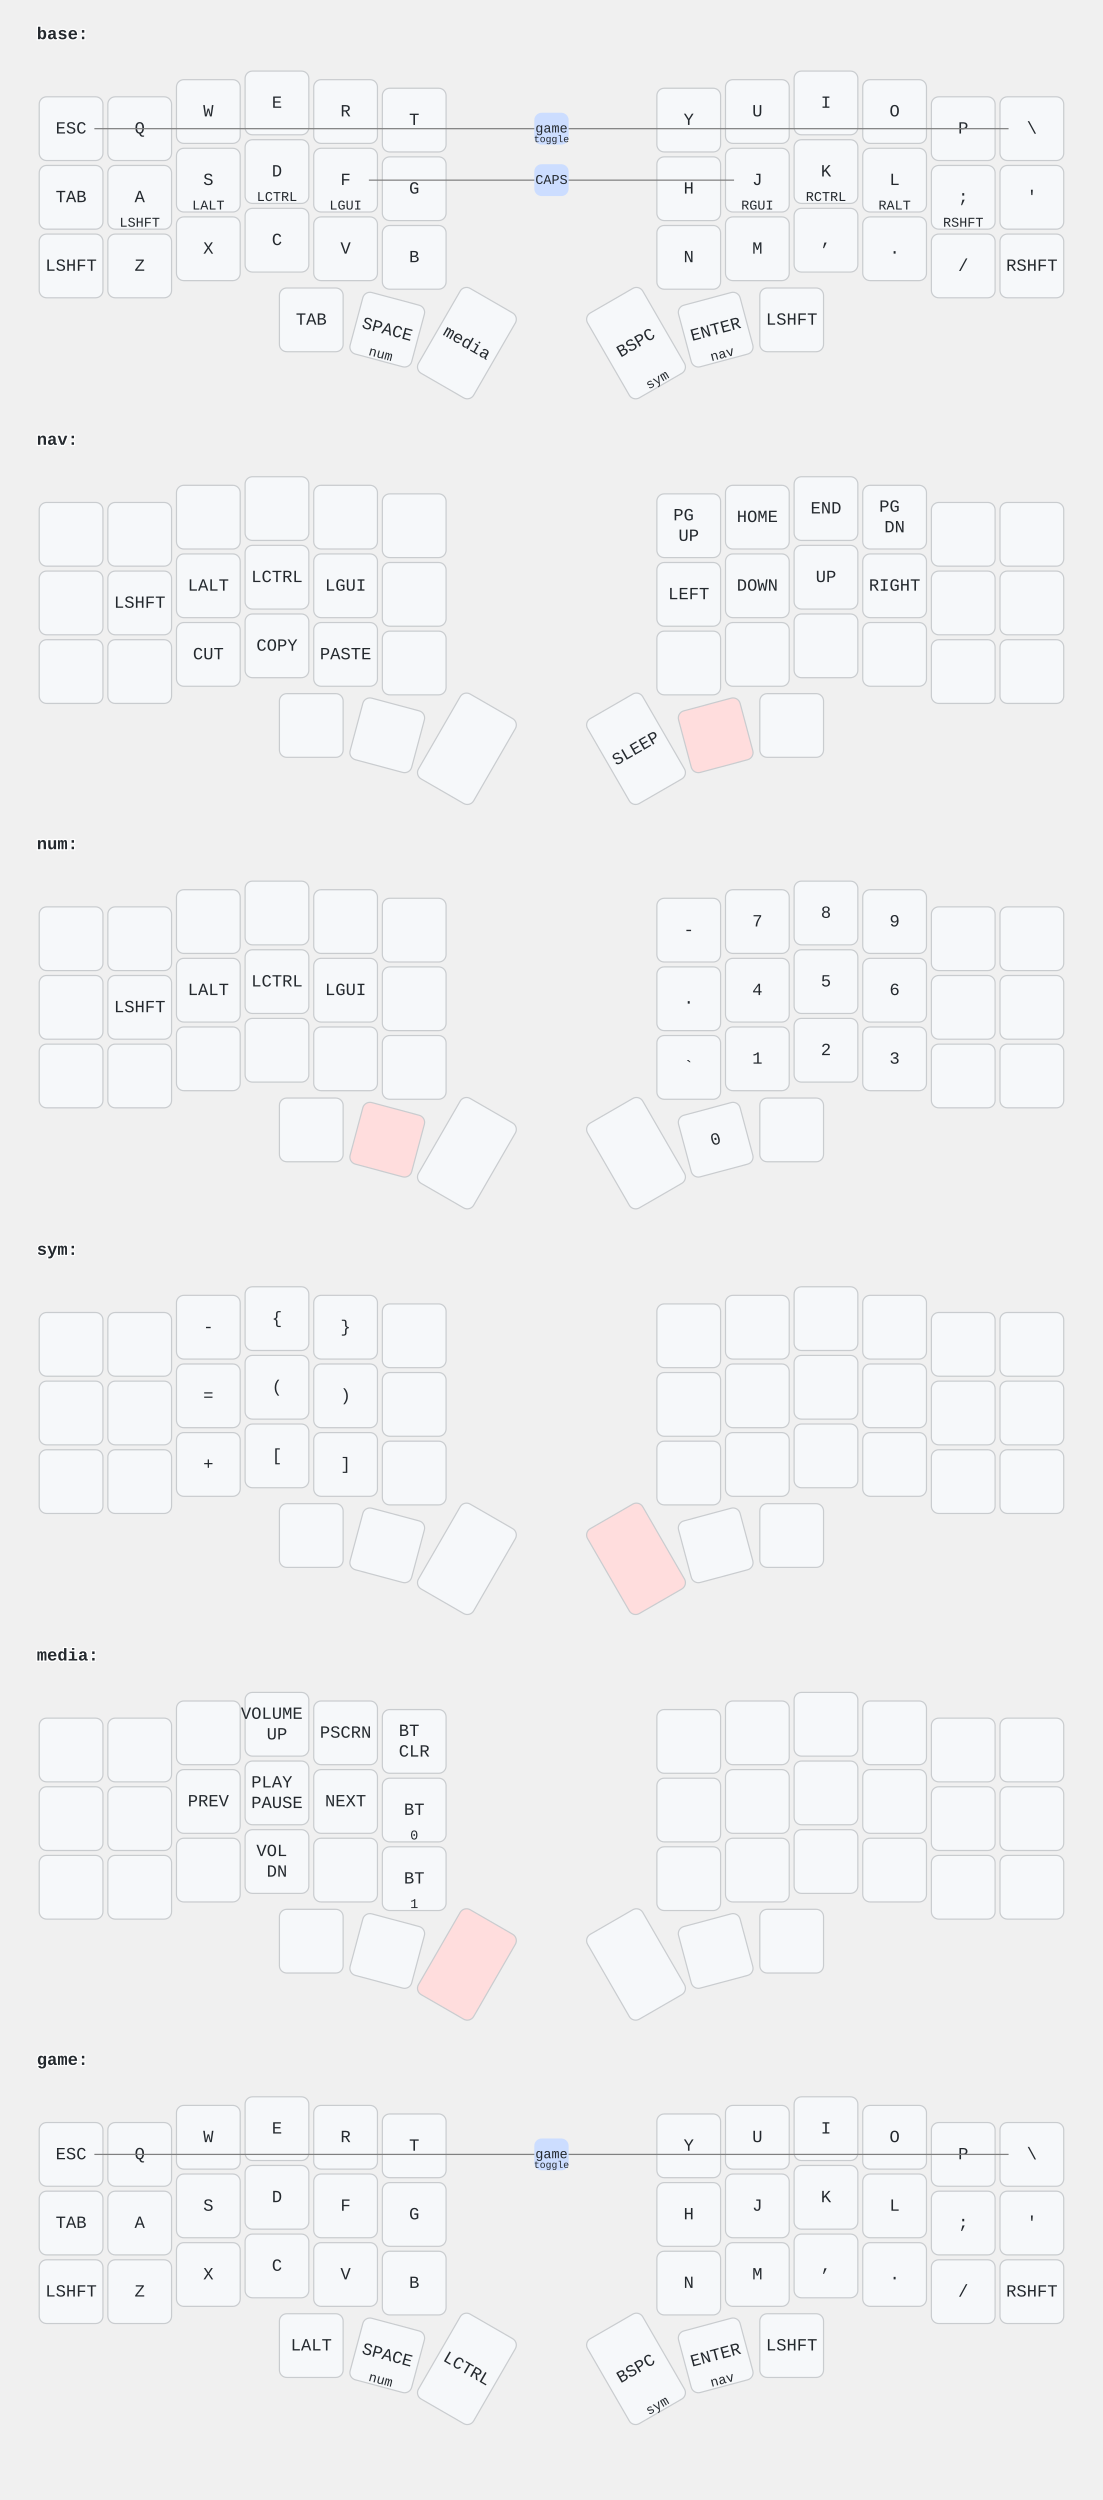
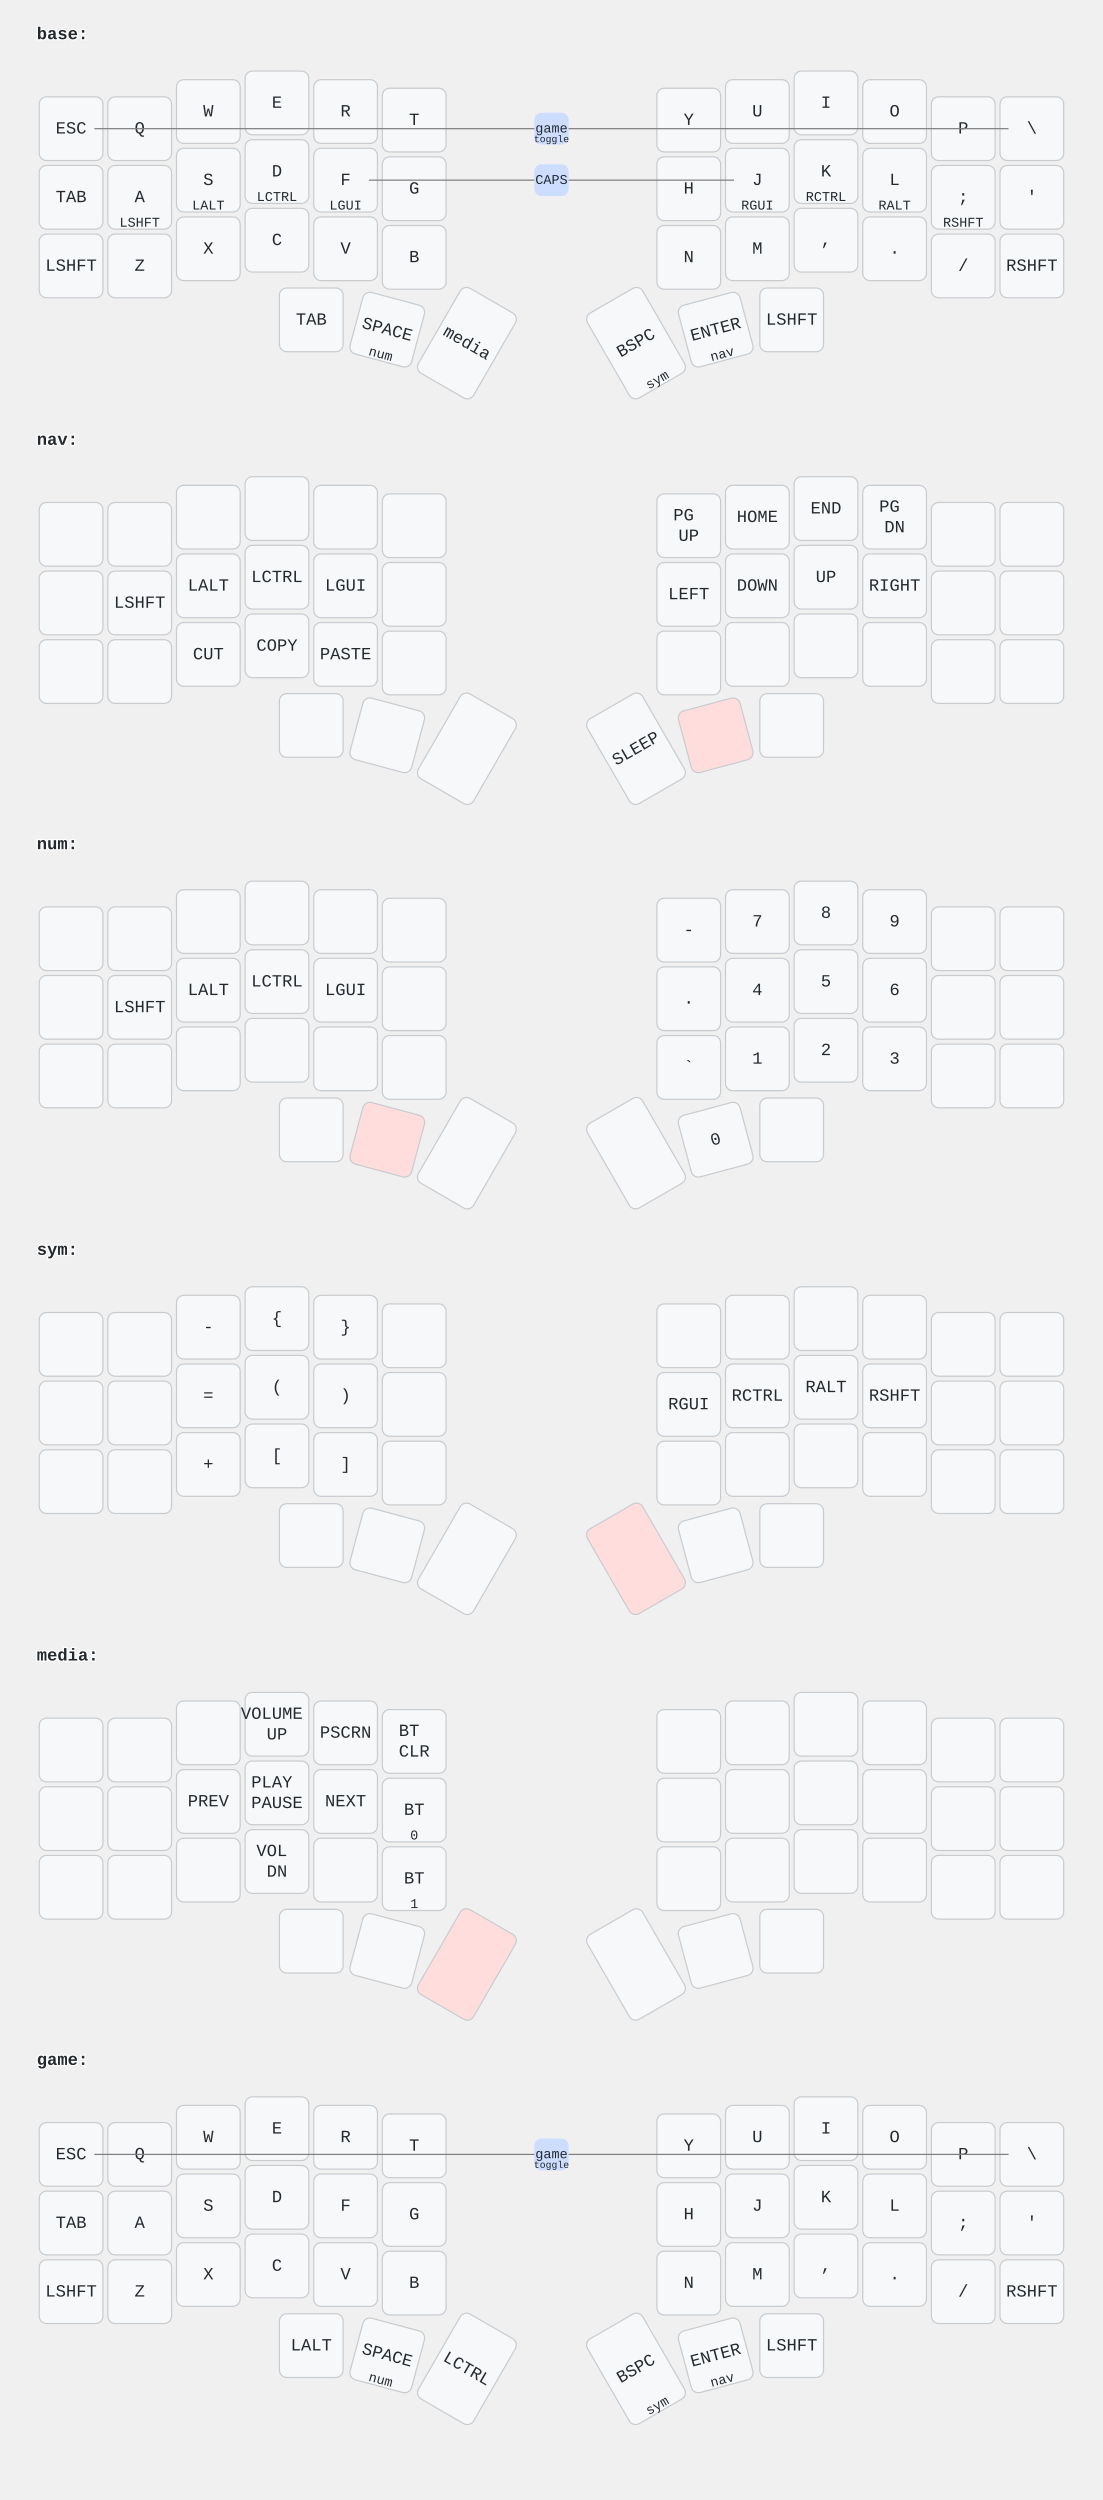
<svg xmlns="http://www.w3.org/2000/svg" width="900" height="2040" viewBox="0 0 900 2040" class="keymap">
  <style>/* inherit to force styles through use tags */
svg path {
    fill: inherit;
}

/* font and background color specifications */
svg.keymap {
    font-family: SFMono-Regular,Consolas,Liberation Mono,Menlo,monospace;
    font-size: 14px;
    font-kerning: normal;
    text-rendering: optimizeLegibility;
    fill: #24292e;
}

/* default key styling */
rect.key {
    fill: #f6f8fa;
    stroke: #c9cccf;
    stroke-width: 1;
}

/* default key side styling, only used is draw_key_sides is set */
rect.side {
    filter: brightness(90%);
}

/* color accent for combo boxes */
rect.combo, rect.combo-separate {
    fill: #cdf;
}

/* color accent for held keys */
rect.held, rect.combo.held {
    fill: #fdd;
}

/* color accent for ghost (optional) keys */
rect.ghost, rect.combo.ghost {
    stroke-dasharray: 4, 4;
    stroke-width: 2;
}

text {
    text-anchor: middle;
    dominant-baseline: middle;
}

/* styling for layer labels */
text.label {
    font-weight: bold;
    text-anchor: start;
    stroke: white;
    stroke-width: 2;
    paint-order: stroke;
}

/* styling for combo tap, and key hold/shifted label text */
text.combo, text.hold, text.shifted {
    font-size: 11px;
}

text.hold {
    text-anchor: middle;
    dominant-baseline: auto;
}

text.shifted {
    text-anchor: middle;
    dominant-baseline: hanging;
}

/* styling for hold/shifted label text in combo box */
text.combo.hold, text.combo.shifted {
    font-size: 8px;
}

/* lighter symbol for transparent keys */
text.trans {
    fill: #7b7e81;
}

/* styling for combo dendrons */
path.combo {
    stroke-width: 1;
    stroke: gray;
    fill: none;
}

/* Start Tabler Icons Cleanup */
/* cannot use height/width with glyphs */
.icon-tabler &gt; path {
    fill: inherit;
    stroke: inherit;
    stroke-width: 2;
}
/* hide tabler's default box */
.icon-tabler &gt; path[stroke="none"][fill="none"] {
    visibility: hidden;
}
/* End Tabler Icons Cleanup */
</style>
  <g transform="translate(30, 0)" class="layer-base">
    <text x="0" y="28" class="label">base:</text>
    <g transform="translate(0, 56)">
      <g transform="translate(28, 49)" class="key keypos-0">
        <rect rx="6" ry="6" x="-26" y="-26" width="52" height="52" class="key" />
        <text x="0" y="0" class="key tap">ESC</text>
      </g>
      <g transform="translate(84, 49)" class="key keypos-1">
        <rect rx="6" ry="6" x="-26" y="-26" width="52" height="52" class="key" />
        <text x="0" y="0" class="key tap">Q</text>
      </g>
      <g transform="translate(140, 35)" class="key keypos-2">
        <rect rx="6" ry="6" x="-26" y="-26" width="52" height="52" class="key" />
        <text x="0" y="0" class="key tap">W</text>
      </g>
      <g transform="translate(196, 28)" class="key keypos-3">
        <rect rx="6" ry="6" x="-26" y="-26" width="52" height="52" class="key" />
        <text x="0" y="0" class="key tap">E</text>
      </g>
      <g transform="translate(252, 35)" class="key keypos-4">
        <rect rx="6" ry="6" x="-26" y="-26" width="52" height="52" class="key" />
        <text x="0" y="0" class="key tap">R</text>
      </g>
      <g transform="translate(308, 42)" class="key keypos-5">
        <rect rx="6" ry="6" x="-26" y="-26" width="52" height="52" class="key" />
        <text x="0" y="0" class="key tap">T</text>
      </g>
      <g transform="translate(532, 42)" class="key keypos-6">
        <rect rx="6" ry="6" x="-26" y="-26" width="52" height="52" class="key" />
        <text x="0" y="0" class="key tap">Y</text>
      </g>
      <g transform="translate(588, 35)" class="key keypos-7">
        <rect rx="6" ry="6" x="-26" y="-26" width="52" height="52" class="key" />
        <text x="0" y="0" class="key tap">U</text>
      </g>
      <g transform="translate(644, 28)" class="key keypos-8">
        <rect rx="6" ry="6" x="-26" y="-26" width="52" height="52" class="key" />
        <text x="0" y="0" class="key tap">I</text>
      </g>
      <g transform="translate(700, 35)" class="key keypos-9">
        <rect rx="6" ry="6" x="-26" y="-26" width="52" height="52" class="key" />
        <text x="0" y="0" class="key tap">O</text>
      </g>
      <g transform="translate(756, 49)" class="key keypos-10">
        <rect rx="6" ry="6" x="-26" y="-26" width="52" height="52" class="key" />
        <text x="0" y="0" class="key tap">P</text>
      </g>
      <g transform="translate(812, 49)" class="key keypos-11">
        <rect rx="6" ry="6" x="-26" y="-26" width="52" height="52" class="key" />
        <text x="0" y="0" class="key tap">\</text>
      </g>
      <g transform="translate(28, 105)" class="key keypos-12">
        <rect rx="6" ry="6" x="-26" y="-26" width="52" height="52" class="key" />
        <text x="0" y="0" class="key tap">TAB</text>
      </g>
      <g transform="translate(84, 105)" class="key keypos-13">
        <rect rx="6" ry="6" x="-26" y="-26" width="52" height="52" class="key" />
        <text x="0" y="0" class="key tap">A</text>
        <text x="0" y="24" class="key hold">LSHFT</text>
      </g>
      <g transform="translate(140, 91)" class="key keypos-14">
        <rect rx="6" ry="6" x="-26" y="-26" width="52" height="52" class="key" />
        <text x="0" y="0" class="key tap">S</text>
        <text x="0" y="24" class="key hold">LALT</text>
      </g>
      <g transform="translate(196, 84)" class="key keypos-15">
        <rect rx="6" ry="6" x="-26" y="-26" width="52" height="52" class="key" />
        <text x="0" y="0" class="key tap">D</text>
        <text x="0" y="24" class="key hold">LCTRL</text>
      </g>
      <g transform="translate(252, 91)" class="key keypos-16">
        <rect rx="6" ry="6" x="-26" y="-26" width="52" height="52" class="key" />
        <text x="0" y="0" class="key tap">F</text>
        <text x="0" y="24" class="key hold">LGUI</text>
      </g>
      <g transform="translate(308, 98)" class="key keypos-17">
        <rect rx="6" ry="6" x="-26" y="-26" width="52" height="52" class="key" />
        <text x="0" y="0" class="key tap">G</text>
      </g>
      <g transform="translate(532, 98)" class="key keypos-18">
        <rect rx="6" ry="6" x="-26" y="-26" width="52" height="52" class="key" />
        <text x="0" y="0" class="key tap">H</text>
      </g>
      <g transform="translate(588, 91)" class="key keypos-19">
        <rect rx="6" ry="6" x="-26" y="-26" width="52" height="52" class="key" />
        <text x="0" y="0" class="key tap">J</text>
        <text x="0" y="24" class="key hold">RGUI</text>
      </g>
      <g transform="translate(644, 84)" class="key keypos-20">
        <rect rx="6" ry="6" x="-26" y="-26" width="52" height="52" class="key" />
        <text x="0" y="0" class="key tap">K</text>
        <text x="0" y="24" class="key hold">RCTRL</text>
      </g>
      <g transform="translate(700, 91)" class="key keypos-21">
        <rect rx="6" ry="6" x="-26" y="-26" width="52" height="52" class="key" />
        <text x="0" y="0" class="key tap">L</text>
        <text x="0" y="24" class="key hold">RALT</text>
      </g>
      <g transform="translate(756, 105)" class="key keypos-22">
        <rect rx="6" ry="6" x="-26" y="-26" width="52" height="52" class="key" />
        <text x="0" y="0" class="key tap">;</text>
        <text x="0" y="24" class="key hold">RSHFT</text>
      </g>
      <g transform="translate(812, 105)" class="key keypos-23">
        <rect rx="6" ry="6" x="-26" y="-26" width="52" height="52" class="key" />
        <text x="0" y="0" class="key tap">'</text>
      </g>
      <g transform="translate(28, 161)" class="key keypos-24">
        <rect rx="6" ry="6" x="-26" y="-26" width="52" height="52" class="key" />
        <text x="0" y="0" class="key tap">LSHFT</text>
      </g>
      <g transform="translate(84, 161)" class="key keypos-25">
        <rect rx="6" ry="6" x="-26" y="-26" width="52" height="52" class="key" />
        <text x="0" y="0" class="key tap">Z</text>
      </g>
      <g transform="translate(140, 147)" class="key keypos-26">
        <rect rx="6" ry="6" x="-26" y="-26" width="52" height="52" class="key" />
        <text x="0" y="0" class="key tap">X</text>
      </g>
      <g transform="translate(196, 140)" class="key keypos-27">
        <rect rx="6" ry="6" x="-26" y="-26" width="52" height="52" class="key" />
        <text x="0" y="0" class="key tap">C</text>
      </g>
      <g transform="translate(252, 147)" class="key keypos-28">
        <rect rx="6" ry="6" x="-26" y="-26" width="52" height="52" class="key" />
        <text x="0" y="0" class="key tap">V</text>
      </g>
      <g transform="translate(308, 154)" class="key keypos-29">
        <rect rx="6" ry="6" x="-26" y="-26" width="52" height="52" class="key" />
        <text x="0" y="0" class="key tap">B</text>
      </g>
      <g transform="translate(532, 154)" class="key keypos-30">
        <rect rx="6" ry="6" x="-26" y="-26" width="52" height="52" class="key" />
        <text x="0" y="0" class="key tap">N</text>
      </g>
      <g transform="translate(588, 147)" class="key keypos-31">
        <rect rx="6" ry="6" x="-26" y="-26" width="52" height="52" class="key" />
        <text x="0" y="0" class="key tap">M</text>
      </g>
      <g transform="translate(644, 140)" class="key keypos-32">
        <rect rx="6" ry="6" x="-26" y="-26" width="52" height="52" class="key" />
        <text x="0" y="0" class="key tap">,</text>
      </g>
      <g transform="translate(700, 147)" class="key keypos-33">
        <rect rx="6" ry="6" x="-26" y="-26" width="52" height="52" class="key" />
        <text x="0" y="0" class="key tap">.</text>
      </g>
      <g transform="translate(756, 161)" class="key keypos-34">
        <rect rx="6" ry="6" x="-26" y="-26" width="52" height="52" class="key" />
        <text x="0" y="0" class="key tap">/</text>
      </g>
      <g transform="translate(812, 161)" class="key keypos-35">
        <rect rx="6" ry="6" x="-26" y="-26" width="52" height="52" class="key" />
        <text x="0" y="0" class="key tap">RSHFT</text>
      </g>
      <g transform="translate(224, 205)" class="key keypos-36">
        <rect rx="6" ry="6" x="-26" y="-26" width="52" height="52" class="key" />
        <text x="0" y="0" class="key tap">TAB</text>
      </g>
      <g transform="translate(286, 213) rotate(15.0)" class="key keypos-37">
        <rect rx="6" ry="6" x="-26" y="-26" width="52" height="52" class="key" />
        <text x="0" y="0" class="key tap">SPACE</text>
        <text x="0" y="24" class="key hold">num</text>
      </g>
      <g transform="translate(351, 224) rotate(30.0)" class="key keypos-38">
        <rect rx="6" ry="6" x="-26" y="-40" width="52" height="80" class="key" />
        <text x="0" y="0" class="key tap">media</text>
      </g>
      <g transform="translate(489, 224) rotate(-30.0)" class="key keypos-39">
        <rect rx="6" ry="6" x="-26" y="-40" width="52" height="80" class="key" />
        <text x="0" y="0" class="key tap">BSPC</text>
        <text x="0" y="38" class="key hold">sym</text>
      </g>
      <g transform="translate(554, 213) rotate(-15.0)" class="key keypos-40">
        <rect rx="6" ry="6" x="-26" y="-26" width="52" height="52" class="key" />
        <text x="0" y="0" class="key tap">ENTER</text>
        <text x="0" y="24" class="key hold">nav</text>
      </g>
      <g transform="translate(616, 205)" class="key keypos-41">
        <rect rx="6" ry="6" x="-26" y="-26" width="52" height="52" class="key" />
        <text x="0" y="0" class="key tap">LSHFT</text>
      </g>
      <g class="combo combopos-0">
        <path d="M420,91 l-149,0" class="combo" />
        <path d="M420,91 l149,0" class="combo" />
        <rect rx="6" ry="6" x="406" y="78" width="28" height="26" class="combo" />
        <text x="420" y="91" class="combo tap">CAPS</text>
      </g>
      <g class="combo combopos-1">
        <path d="M420,49 l-373,0" class="combo" />
        <path d="M420,49 l373,0" class="combo" />
        <rect rx="6" ry="6" x="406" y="36" width="28" height="26" class="combo" />
        <text x="420" y="49" class="combo tap">game</text>
        <text x="420" y="60" class="combo hold">toggle</text>
      </g>
    </g>
  </g>
  <g transform="translate(30, 331)" class="layer-nav">
    <text x="0" y="28" class="label">nav:</text>
    <g transform="translate(0, 56)">
      <g transform="translate(28, 49)" class="key keypos-0">
        <rect rx="6" ry="6" x="-26" y="-26" width="52" height="52" class="key" />
      </g>
      <g transform="translate(84, 49)" class="key keypos-1">
        <rect rx="6" ry="6" x="-26" y="-26" width="52" height="52" class="key" />
      </g>
      <g transform="translate(140, 35)" class="key keypos-2">
        <rect rx="6" ry="6" x="-26" y="-26" width="52" height="52" class="key" />
      </g>
      <g transform="translate(196, 28)" class="key keypos-3">
        <rect rx="6" ry="6" x="-26" y="-26" width="52" height="52" class="key" />
      </g>
      <g transform="translate(252, 35)" class="key keypos-4">
        <rect rx="6" ry="6" x="-26" y="-26" width="52" height="52" class="key" />
      </g>
      <g transform="translate(308, 42)" class="key keypos-5">
        <rect rx="6" ry="6" x="-26" y="-26" width="52" height="52" class="key" />
      </g>
      <g transform="translate(532, 42)" class="key keypos-6">
        <rect rx="6" ry="6" x="-26" y="-26" width="52" height="52" class="key" />
        <text x="0" y="0" class="key tap">
          <tspan x="0" dy="-0.6em">PG</tspan>
          <tspan x="0" dy="1.2em">UP</tspan>
        </text>
      </g>
      <g transform="translate(588, 35)" class="key keypos-7">
        <rect rx="6" ry="6" x="-26" y="-26" width="52" height="52" class="key" />
        <text x="0" y="0" class="key tap">HOME</text>
      </g>
      <g transform="translate(644, 28)" class="key keypos-8">
        <rect rx="6" ry="6" x="-26" y="-26" width="52" height="52" class="key" />
        <text x="0" y="0" class="key tap">END</text>
      </g>
      <g transform="translate(700, 35)" class="key keypos-9">
        <rect rx="6" ry="6" x="-26" y="-26" width="52" height="52" class="key" />
        <text x="0" y="0" class="key tap">
          <tspan x="0" dy="-0.6em">PG</tspan>
          <tspan x="0" dy="1.2em">DN</tspan>
        </text>
      </g>
      <g transform="translate(756, 49)" class="key keypos-10">
        <rect rx="6" ry="6" x="-26" y="-26" width="52" height="52" class="key" />
      </g>
      <g transform="translate(812, 49)" class="key keypos-11">
        <rect rx="6" ry="6" x="-26" y="-26" width="52" height="52" class="key" />
      </g>
      <g transform="translate(28, 105)" class="key keypos-12">
        <rect rx="6" ry="6" x="-26" y="-26" width="52" height="52" class="key" />
      </g>
      <g transform="translate(84, 105)" class="key keypos-13">
        <rect rx="6" ry="6" x="-26" y="-26" width="52" height="52" class="key" />
        <text x="0" y="0" class="key tap">LSHFT</text>
      </g>
      <g transform="translate(140, 91)" class="key keypos-14">
        <rect rx="6" ry="6" x="-26" y="-26" width="52" height="52" class="key" />
        <text x="0" y="0" class="key tap">LALT</text>
      </g>
      <g transform="translate(196, 84)" class="key keypos-15">
        <rect rx="6" ry="6" x="-26" y="-26" width="52" height="52" class="key" />
        <text x="0" y="0" class="key tap">LCTRL</text>
      </g>
      <g transform="translate(252, 91)" class="key keypos-16">
        <rect rx="6" ry="6" x="-26" y="-26" width="52" height="52" class="key" />
        <text x="0" y="0" class="key tap">LGUI</text>
      </g>
      <g transform="translate(308, 98)" class="key keypos-17">
        <rect rx="6" ry="6" x="-26" y="-26" width="52" height="52" class="key" />
      </g>
      <g transform="translate(532, 98)" class="key keypos-18">
        <rect rx="6" ry="6" x="-26" y="-26" width="52" height="52" class="key" />
        <text x="0" y="0" class="key tap">LEFT</text>
      </g>
      <g transform="translate(588, 91)" class="key keypos-19">
        <rect rx="6" ry="6" x="-26" y="-26" width="52" height="52" class="key" />
        <text x="0" y="0" class="key tap">DOWN</text>
      </g>
      <g transform="translate(644, 84)" class="key keypos-20">
        <rect rx="6" ry="6" x="-26" y="-26" width="52" height="52" class="key" />
        <text x="0" y="0" class="key tap">UP</text>
      </g>
      <g transform="translate(700, 91)" class="key keypos-21">
        <rect rx="6" ry="6" x="-26" y="-26" width="52" height="52" class="key" />
        <text x="0" y="0" class="key tap">RIGHT</text>
      </g>
      <g transform="translate(756, 105)" class="key keypos-22">
        <rect rx="6" ry="6" x="-26" y="-26" width="52" height="52" class="key" />
      </g>
      <g transform="translate(812, 105)" class="key keypos-23">
        <rect rx="6" ry="6" x="-26" y="-26" width="52" height="52" class="key" />
      </g>
      <g transform="translate(28, 161)" class="key keypos-24">
        <rect rx="6" ry="6" x="-26" y="-26" width="52" height="52" class="key" />
      </g>
      <g transform="translate(84, 161)" class="key keypos-25">
        <rect rx="6" ry="6" x="-26" y="-26" width="52" height="52" class="key" />
      </g>
      <g transform="translate(140, 147)" class="key keypos-26">
        <rect rx="6" ry="6" x="-26" y="-26" width="52" height="52" class="key" />
        <text x="0" y="0" class="key tap">CUT</text>
      </g>
      <g transform="translate(196, 140)" class="key keypos-27">
        <rect rx="6" ry="6" x="-26" y="-26" width="52" height="52" class="key" />
        <text x="0" y="0" class="key tap">COPY</text>
      </g>
      <g transform="translate(252, 147)" class="key keypos-28">
        <rect rx="6" ry="6" x="-26" y="-26" width="52" height="52" class="key" />
        <text x="0" y="0" class="key tap">PASTE</text>
      </g>
      <g transform="translate(308, 154)" class="key keypos-29">
        <rect rx="6" ry="6" x="-26" y="-26" width="52" height="52" class="key" />
      </g>
      <g transform="translate(532, 154)" class="key keypos-30">
        <rect rx="6" ry="6" x="-26" y="-26" width="52" height="52" class="key" />
      </g>
      <g transform="translate(588, 147)" class="key keypos-31">
        <rect rx="6" ry="6" x="-26" y="-26" width="52" height="52" class="key" />
      </g>
      <g transform="translate(644, 140)" class="key keypos-32">
        <rect rx="6" ry="6" x="-26" y="-26" width="52" height="52" class="key" />
      </g>
      <g transform="translate(700, 147)" class="key keypos-33">
        <rect rx="6" ry="6" x="-26" y="-26" width="52" height="52" class="key" />
      </g>
      <g transform="translate(756, 161)" class="key keypos-34">
        <rect rx="6" ry="6" x="-26" y="-26" width="52" height="52" class="key" />
      </g>
      <g transform="translate(812, 161)" class="key keypos-35">
        <rect rx="6" ry="6" x="-26" y="-26" width="52" height="52" class="key" />
      </g>
      <g transform="translate(224, 205)" class="key keypos-36">
        <rect rx="6" ry="6" x="-26" y="-26" width="52" height="52" class="key" />
      </g>
      <g transform="translate(286, 213) rotate(15.0)" class="key keypos-37">
        <rect rx="6" ry="6" x="-26" y="-26" width="52" height="52" class="key" />
      </g>
      <g transform="translate(351, 224) rotate(30.0)" class="key keypos-38">
        <rect rx="6" ry="6" x="-26" y="-40" width="52" height="80" class="key" />
      </g>
      <g transform="translate(489, 224) rotate(-30.0)" class="key keypos-39">
        <rect rx="6" ry="6" x="-26" y="-40" width="52" height="80" class="key" />
        <text x="0" y="0" class="key tap">SLEEP</text>
      </g>
      <g transform="translate(554, 213) rotate(-15.0)" class="key held keypos-40">
        <rect rx="6" ry="6" x="-26" y="-26" width="52" height="52" class="key held" />
      </g>
      <g transform="translate(616, 205)" class="key keypos-41">
        <rect rx="6" ry="6" x="-26" y="-26" width="52" height="52" class="key" />
      </g>
    </g>
  </g>
  <g transform="translate(30, 661)" class="layer-num">
    <text x="0" y="28" class="label">num:</text>
    <g transform="translate(0, 56)">
      <g transform="translate(28, 49)" class="key keypos-0">
        <rect rx="6" ry="6" x="-26" y="-26" width="52" height="52" class="key" />
      </g>
      <g transform="translate(84, 49)" class="key keypos-1">
        <rect rx="6" ry="6" x="-26" y="-26" width="52" height="52" class="key" />
      </g>
      <g transform="translate(140, 35)" class="key keypos-2">
        <rect rx="6" ry="6" x="-26" y="-26" width="52" height="52" class="key" />
      </g>
      <g transform="translate(196, 28)" class="key keypos-3">
        <rect rx="6" ry="6" x="-26" y="-26" width="52" height="52" class="key" />
      </g>
      <g transform="translate(252, 35)" class="key keypos-4">
        <rect rx="6" ry="6" x="-26" y="-26" width="52" height="52" class="key" />
      </g>
      <g transform="translate(308, 42)" class="key keypos-5">
        <rect rx="6" ry="6" x="-26" y="-26" width="52" height="52" class="key" />
      </g>
      <g transform="translate(532, 42)" class="key keypos-6">
        <rect rx="6" ry="6" x="-26" y="-26" width="52" height="52" class="key" />
        <text x="0" y="0" class="key tap">-</text>
      </g>
      <g transform="translate(588, 35)" class="key keypos-7">
        <rect rx="6" ry="6" x="-26" y="-26" width="52" height="52" class="key" />
        <text x="0" y="0" class="key tap">7</text>
      </g>
      <g transform="translate(644, 28)" class="key keypos-8">
        <rect rx="6" ry="6" x="-26" y="-26" width="52" height="52" class="key" />
        <text x="0" y="0" class="key tap">8</text>
      </g>
      <g transform="translate(700, 35)" class="key keypos-9">
        <rect rx="6" ry="6" x="-26" y="-26" width="52" height="52" class="key" />
        <text x="0" y="0" class="key tap">9</text>
      </g>
      <g transform="translate(756, 49)" class="key keypos-10">
        <rect rx="6" ry="6" x="-26" y="-26" width="52" height="52" class="key" />
      </g>
      <g transform="translate(812, 49)" class="key keypos-11">
        <rect rx="6" ry="6" x="-26" y="-26" width="52" height="52" class="key" />
      </g>
      <g transform="translate(28, 105)" class="key keypos-12">
        <rect rx="6" ry="6" x="-26" y="-26" width="52" height="52" class="key" />
      </g>
      <g transform="translate(84, 105)" class="key keypos-13">
        <rect rx="6" ry="6" x="-26" y="-26" width="52" height="52" class="key" />
        <text x="0" y="0" class="key tap">LSHFT</text>
      </g>
      <g transform="translate(140, 91)" class="key keypos-14">
        <rect rx="6" ry="6" x="-26" y="-26" width="52" height="52" class="key" />
        <text x="0" y="0" class="key tap">LALT</text>
      </g>
      <g transform="translate(196, 84)" class="key keypos-15">
        <rect rx="6" ry="6" x="-26" y="-26" width="52" height="52" class="key" />
        <text x="0" y="0" class="key tap">LCTRL</text>
      </g>
      <g transform="translate(252, 91)" class="key keypos-16">
        <rect rx="6" ry="6" x="-26" y="-26" width="52" height="52" class="key" />
        <text x="0" y="0" class="key tap">LGUI</text>
      </g>
      <g transform="translate(308, 98)" class="key keypos-17">
        <rect rx="6" ry="6" x="-26" y="-26" width="52" height="52" class="key" />
      </g>
      <g transform="translate(532, 98)" class="key keypos-18">
        <rect rx="6" ry="6" x="-26" y="-26" width="52" height="52" class="key" />
        <text x="0" y="0" class="key tap">.</text>
      </g>
      <g transform="translate(588, 91)" class="key keypos-19">
        <rect rx="6" ry="6" x="-26" y="-26" width="52" height="52" class="key" />
        <text x="0" y="0" class="key tap">4</text>
      </g>
      <g transform="translate(644, 84)" class="key keypos-20">
        <rect rx="6" ry="6" x="-26" y="-26" width="52" height="52" class="key" />
        <text x="0" y="0" class="key tap">5</text>
      </g>
      <g transform="translate(700, 91)" class="key keypos-21">
        <rect rx="6" ry="6" x="-26" y="-26" width="52" height="52" class="key" />
        <text x="0" y="0" class="key tap">6</text>
      </g>
      <g transform="translate(756, 105)" class="key keypos-22">
        <rect rx="6" ry="6" x="-26" y="-26" width="52" height="52" class="key" />
      </g>
      <g transform="translate(812, 105)" class="key keypos-23">
        <rect rx="6" ry="6" x="-26" y="-26" width="52" height="52" class="key" />
      </g>
      <g transform="translate(28, 161)" class="key keypos-24">
        <rect rx="6" ry="6" x="-26" y="-26" width="52" height="52" class="key" />
      </g>
      <g transform="translate(84, 161)" class="key keypos-25">
        <rect rx="6" ry="6" x="-26" y="-26" width="52" height="52" class="key" />
      </g>
      <g transform="translate(140, 147)" class="key keypos-26">
        <rect rx="6" ry="6" x="-26" y="-26" width="52" height="52" class="key" />
      </g>
      <g transform="translate(196, 140)" class="key keypos-27">
        <rect rx="6" ry="6" x="-26" y="-26" width="52" height="52" class="key" />
      </g>
      <g transform="translate(252, 147)" class="key keypos-28">
        <rect rx="6" ry="6" x="-26" y="-26" width="52" height="52" class="key" />
      </g>
      <g transform="translate(308, 154)" class="key keypos-29">
        <rect rx="6" ry="6" x="-26" y="-26" width="52" height="52" class="key" />
      </g>
      <g transform="translate(532, 154)" class="key keypos-30">
        <rect rx="6" ry="6" x="-26" y="-26" width="52" height="52" class="key" />
        <text x="0" y="0" class="key tap">`</text>
      </g>
      <g transform="translate(588, 147)" class="key keypos-31">
        <rect rx="6" ry="6" x="-26" y="-26" width="52" height="52" class="key" />
        <text x="0" y="0" class="key tap">1</text>
      </g>
      <g transform="translate(644, 140)" class="key keypos-32">
        <rect rx="6" ry="6" x="-26" y="-26" width="52" height="52" class="key" />
        <text x="0" y="0" class="key tap">2</text>
      </g>
      <g transform="translate(700, 147)" class="key keypos-33">
        <rect rx="6" ry="6" x="-26" y="-26" width="52" height="52" class="key" />
        <text x="0" y="0" class="key tap">3</text>
      </g>
      <g transform="translate(756, 161)" class="key keypos-34">
        <rect rx="6" ry="6" x="-26" y="-26" width="52" height="52" class="key" />
      </g>
      <g transform="translate(812, 161)" class="key keypos-35">
        <rect rx="6" ry="6" x="-26" y="-26" width="52" height="52" class="key" />
      </g>
      <g transform="translate(224, 205)" class="key keypos-36">
        <rect rx="6" ry="6" x="-26" y="-26" width="52" height="52" class="key" />
      </g>
      <g transform="translate(286, 213) rotate(15.0)" class="key held keypos-37">
        <rect rx="6" ry="6" x="-26" y="-26" width="52" height="52" class="key held" />
      </g>
      <g transform="translate(351, 224) rotate(30.0)" class="key keypos-38">
        <rect rx="6" ry="6" x="-26" y="-40" width="52" height="80" class="key" />
      </g>
      <g transform="translate(489, 224) rotate(-30.0)" class="key keypos-39">
        <rect rx="6" ry="6" x="-26" y="-40" width="52" height="80" class="key" />
      </g>
      <g transform="translate(554, 213) rotate(-15.0)" class="key keypos-40">
        <rect rx="6" ry="6" x="-26" y="-26" width="52" height="52" class="key" />
        <text x="0" y="0" class="key tap">0</text>
      </g>
      <g transform="translate(616, 205)" class="key keypos-41">
        <rect rx="6" ry="6" x="-26" y="-26" width="52" height="52" class="key" />
      </g>
    </g>
  </g>
  <g transform="translate(30, 992)" class="layer-sym">
    <text x="0" y="28" class="label">sym:</text>
    <g transform="translate(0, 56)">
      <g transform="translate(28, 49)" class="key keypos-0">
        <rect rx="6" ry="6" x="-26" y="-26" width="52" height="52" class="key" />
      </g>
      <g transform="translate(84, 49)" class="key keypos-1">
        <rect rx="6" ry="6" x="-26" y="-26" width="52" height="52" class="key" />
      </g>
      <g transform="translate(140, 35)" class="key keypos-2">
        <rect rx="6" ry="6" x="-26" y="-26" width="52" height="52" class="key" />
        <text x="0" y="0" class="key tap">-</text>
      </g>
      <g transform="translate(196, 28)" class="key keypos-3">
        <rect rx="6" ry="6" x="-26" y="-26" width="52" height="52" class="key" />
        <text x="0" y="0" class="key tap">{</text>
      </g>
      <g transform="translate(252, 35)" class="key keypos-4">
        <rect rx="6" ry="6" x="-26" y="-26" width="52" height="52" class="key" />
        <text x="0" y="0" class="key tap">}</text>
      </g>
      <g transform="translate(308, 42)" class="key keypos-5">
        <rect rx="6" ry="6" x="-26" y="-26" width="52" height="52" class="key" />
      </g>
      <g transform="translate(532, 42)" class="key keypos-6">
        <rect rx="6" ry="6" x="-26" y="-26" width="52" height="52" class="key" />
      </g>
      <g transform="translate(588, 35)" class="key keypos-7">
        <rect rx="6" ry="6" x="-26" y="-26" width="52" height="52" class="key" />
      </g>
      <g transform="translate(644, 28)" class="key keypos-8">
        <rect rx="6" ry="6" x="-26" y="-26" width="52" height="52" class="key" />
      </g>
      <g transform="translate(700, 35)" class="key keypos-9">
        <rect rx="6" ry="6" x="-26" y="-26" width="52" height="52" class="key" />
      </g>
      <g transform="translate(756, 49)" class="key keypos-10">
        <rect rx="6" ry="6" x="-26" y="-26" width="52" height="52" class="key" />
      </g>
      <g transform="translate(812, 49)" class="key keypos-11">
        <rect rx="6" ry="6" x="-26" y="-26" width="52" height="52" class="key" />
      </g>
      <g transform="translate(28, 105)" class="key keypos-12">
        <rect rx="6" ry="6" x="-26" y="-26" width="52" height="52" class="key" />
      </g>
      <g transform="translate(84, 105)" class="key keypos-13">
        <rect rx="6" ry="6" x="-26" y="-26" width="52" height="52" class="key" />
      </g>
      <g transform="translate(140, 91)" class="key keypos-14">
        <rect rx="6" ry="6" x="-26" y="-26" width="52" height="52" class="key" />
        <text x="0" y="0" class="key tap">=</text>
      </g>
      <g transform="translate(196, 84)" class="key keypos-15">
        <rect rx="6" ry="6" x="-26" y="-26" width="52" height="52" class="key" />
        <text x="0" y="0" class="key tap">(</text>
      </g>
      <g transform="translate(252, 91)" class="key keypos-16">
        <rect rx="6" ry="6" x="-26" y="-26" width="52" height="52" class="key" />
        <text x="0" y="0" class="key tap">)</text>
      </g>
      <g transform="translate(308, 98)" class="key keypos-17">
        <rect rx="6" ry="6" x="-26" y="-26" width="52" height="52" class="key" />
      </g>
      <g transform="translate(532, 98)" class="key keypos-18">
        <rect rx="6" ry="6" x="-26" y="-26" width="52" height="52" class="key" />
+         <text x="0" y="0" class="key tap">RGUI</text>
      </g>
      <g transform="translate(588, 91)" class="key keypos-19">
        <rect rx="6" ry="6" x="-26" y="-26" width="52" height="52" class="key" />
+         <text x="0" y="0" class="key tap">RCTRL</text>
      </g>
      <g transform="translate(644, 84)" class="key keypos-20">
        <rect rx="6" ry="6" x="-26" y="-26" width="52" height="52" class="key" />
+         <text x="0" y="0" class="key tap">RALT</text>
      </g>
      <g transform="translate(700, 91)" class="key keypos-21">
        <rect rx="6" ry="6" x="-26" y="-26" width="52" height="52" class="key" />
+         <text x="0" y="0" class="key tap">RSHFT</text>
      </g>
      <g transform="translate(756, 105)" class="key keypos-22">
        <rect rx="6" ry="6" x="-26" y="-26" width="52" height="52" class="key" />
      </g>
      <g transform="translate(812, 105)" class="key keypos-23">
        <rect rx="6" ry="6" x="-26" y="-26" width="52" height="52" class="key" />
      </g>
      <g transform="translate(28, 161)" class="key keypos-24">
        <rect rx="6" ry="6" x="-26" y="-26" width="52" height="52" class="key" />
      </g>
      <g transform="translate(84, 161)" class="key keypos-25">
        <rect rx="6" ry="6" x="-26" y="-26" width="52" height="52" class="key" />
      </g>
      <g transform="translate(140, 147)" class="key keypos-26">
        <rect rx="6" ry="6" x="-26" y="-26" width="52" height="52" class="key" />
        <text x="0" y="0" class="key tap">+</text>
      </g>
      <g transform="translate(196, 140)" class="key keypos-27">
        <rect rx="6" ry="6" x="-26" y="-26" width="52" height="52" class="key" />
        <text x="0" y="0" class="key tap">[</text>
      </g>
      <g transform="translate(252, 147)" class="key keypos-28">
        <rect rx="6" ry="6" x="-26" y="-26" width="52" height="52" class="key" />
        <text x="0" y="0" class="key tap">]</text>
      </g>
      <g transform="translate(308, 154)" class="key keypos-29">
        <rect rx="6" ry="6" x="-26" y="-26" width="52" height="52" class="key" />
      </g>
      <g transform="translate(532, 154)" class="key keypos-30">
        <rect rx="6" ry="6" x="-26" y="-26" width="52" height="52" class="key" />
      </g>
      <g transform="translate(588, 147)" class="key keypos-31">
        <rect rx="6" ry="6" x="-26" y="-26" width="52" height="52" class="key" />
      </g>
      <g transform="translate(644, 140)" class="key keypos-32">
        <rect rx="6" ry="6" x="-26" y="-26" width="52" height="52" class="key" />
      </g>
      <g transform="translate(700, 147)" class="key keypos-33">
        <rect rx="6" ry="6" x="-26" y="-26" width="52" height="52" class="key" />
      </g>
      <g transform="translate(756, 161)" class="key keypos-34">
        <rect rx="6" ry="6" x="-26" y="-26" width="52" height="52" class="key" />
      </g>
      <g transform="translate(812, 161)" class="key keypos-35">
        <rect rx="6" ry="6" x="-26" y="-26" width="52" height="52" class="key" />
      </g>
      <g transform="translate(224, 205)" class="key keypos-36">
        <rect rx="6" ry="6" x="-26" y="-26" width="52" height="52" class="key" />
      </g>
      <g transform="translate(286, 213) rotate(15.0)" class="key keypos-37">
        <rect rx="6" ry="6" x="-26" y="-26" width="52" height="52" class="key" />
      </g>
      <g transform="translate(351, 224) rotate(30.0)" class="key keypos-38">
        <rect rx="6" ry="6" x="-26" y="-40" width="52" height="80" class="key" />
      </g>
      <g transform="translate(489, 224) rotate(-30.0)" class="key held keypos-39">
        <rect rx="6" ry="6" x="-26" y="-40" width="52" height="80" class="key held" />
      </g>
      <g transform="translate(554, 213) rotate(-15.0)" class="key keypos-40">
        <rect rx="6" ry="6" x="-26" y="-26" width="52" height="52" class="key" />
      </g>
      <g transform="translate(616, 205)" class="key keypos-41">
        <rect rx="6" ry="6" x="-26" y="-26" width="52" height="52" class="key" />
      </g>
    </g>
  </g>
  <g transform="translate(30, 1323)" class="layer-media">
    <text x="0" y="28" class="label">media:</text>
    <g transform="translate(0, 56)">
      <g transform="translate(28, 49)" class="key keypos-0">
        <rect rx="6" ry="6" x="-26" y="-26" width="52" height="52" class="key" />
      </g>
      <g transform="translate(84, 49)" class="key keypos-1">
        <rect rx="6" ry="6" x="-26" y="-26" width="52" height="52" class="key" />
      </g>
      <g transform="translate(140, 35)" class="key keypos-2">
        <rect rx="6" ry="6" x="-26" y="-26" width="52" height="52" class="key" />
      </g>
      <g transform="translate(196, 28)" class="key keypos-3">
        <rect rx="6" ry="6" x="-26" y="-26" width="52" height="52" class="key" />
        <text x="0" y="0" class="key tap">
          <tspan x="0" dy="-0.6em">VOLUME</tspan>
          <tspan x="0" dy="1.2em">UP</tspan>
        </text>
      </g>
      <g transform="translate(252, 35)" class="key keypos-4">
        <rect rx="6" ry="6" x="-26" y="-26" width="52" height="52" class="key" />
        <text x="0" y="0" class="key tap">PSCRN</text>
      </g>
      <g transform="translate(308, 42)" class="key keypos-5">
        <rect rx="6" ry="6" x="-26" y="-26" width="52" height="52" class="key" />
        <text x="0" y="0" class="key tap">
          <tspan x="0" dy="-0.6em">BT</tspan>
          <tspan x="0" dy="1.2em">CLR</tspan>
        </text>
      </g>
      <g transform="translate(532, 42)" class="key keypos-6">
        <rect rx="6" ry="6" x="-26" y="-26" width="52" height="52" class="key" />
      </g>
      <g transform="translate(588, 35)" class="key keypos-7">
        <rect rx="6" ry="6" x="-26" y="-26" width="52" height="52" class="key" />
      </g>
      <g transform="translate(644, 28)" class="key keypos-8">
        <rect rx="6" ry="6" x="-26" y="-26" width="52" height="52" class="key" />
      </g>
      <g transform="translate(700, 35)" class="key keypos-9">
        <rect rx="6" ry="6" x="-26" y="-26" width="52" height="52" class="key" />
      </g>
      <g transform="translate(756, 49)" class="key keypos-10">
        <rect rx="6" ry="6" x="-26" y="-26" width="52" height="52" class="key" />
      </g>
      <g transform="translate(812, 49)" class="key keypos-11">
        <rect rx="6" ry="6" x="-26" y="-26" width="52" height="52" class="key" />
      </g>
      <g transform="translate(28, 105)" class="key keypos-12">
        <rect rx="6" ry="6" x="-26" y="-26" width="52" height="52" class="key" />
      </g>
      <g transform="translate(84, 105)" class="key keypos-13">
        <rect rx="6" ry="6" x="-26" y="-26" width="52" height="52" class="key" />
      </g>
      <g transform="translate(140, 91)" class="key keypos-14">
        <rect rx="6" ry="6" x="-26" y="-26" width="52" height="52" class="key" />
        <text x="0" y="0" class="key tap">PREV</text>
      </g>
      <g transform="translate(196, 84)" class="key keypos-15">
        <rect rx="6" ry="6" x="-26" y="-26" width="52" height="52" class="key" />
        <text x="0" y="0" class="key tap">
          <tspan x="0" dy="-0.6em">PLAY</tspan>
          <tspan x="0" dy="1.2em">PAUSE</tspan>
        </text>
      </g>
      <g transform="translate(252, 91)" class="key keypos-16">
        <rect rx="6" ry="6" x="-26" y="-26" width="52" height="52" class="key" />
        <text x="0" y="0" class="key tap">NEXT</text>
      </g>
      <g transform="translate(308, 98)" class="key keypos-17">
        <rect rx="6" ry="6" x="-26" y="-26" width="52" height="52" class="key" />
        <text x="0" y="0" class="key tap">BT</text>
        <text x="0" y="24" class="key hold">0</text>
      </g>
      <g transform="translate(532, 98)" class="key keypos-18">
        <rect rx="6" ry="6" x="-26" y="-26" width="52" height="52" class="key" />
      </g>
      <g transform="translate(588, 91)" class="key keypos-19">
        <rect rx="6" ry="6" x="-26" y="-26" width="52" height="52" class="key" />
      </g>
      <g transform="translate(644, 84)" class="key keypos-20">
        <rect rx="6" ry="6" x="-26" y="-26" width="52" height="52" class="key" />
      </g>
      <g transform="translate(700, 91)" class="key keypos-21">
        <rect rx="6" ry="6" x="-26" y="-26" width="52" height="52" class="key" />
      </g>
      <g transform="translate(756, 105)" class="key keypos-22">
        <rect rx="6" ry="6" x="-26" y="-26" width="52" height="52" class="key" />
      </g>
      <g transform="translate(812, 105)" class="key keypos-23">
        <rect rx="6" ry="6" x="-26" y="-26" width="52" height="52" class="key" />
      </g>
      <g transform="translate(28, 161)" class="key keypos-24">
        <rect rx="6" ry="6" x="-26" y="-26" width="52" height="52" class="key" />
      </g>
      <g transform="translate(84, 161)" class="key keypos-25">
        <rect rx="6" ry="6" x="-26" y="-26" width="52" height="52" class="key" />
      </g>
      <g transform="translate(140, 147)" class="key keypos-26">
        <rect rx="6" ry="6" x="-26" y="-26" width="52" height="52" class="key" />
      </g>
      <g transform="translate(196, 140)" class="key keypos-27">
        <rect rx="6" ry="6" x="-26" y="-26" width="52" height="52" class="key" />
        <text x="0" y="0" class="key tap">
          <tspan x="0" dy="-0.6em">VOL</tspan>
          <tspan x="0" dy="1.2em">DN</tspan>
        </text>
      </g>
      <g transform="translate(252, 147)" class="key keypos-28">
        <rect rx="6" ry="6" x="-26" y="-26" width="52" height="52" class="key" />
      </g>
      <g transform="translate(308, 154)" class="key keypos-29">
        <rect rx="6" ry="6" x="-26" y="-26" width="52" height="52" class="key" />
        <text x="0" y="0" class="key tap">BT</text>
        <text x="0" y="24" class="key hold">1</text>
      </g>
      <g transform="translate(532, 154)" class="key keypos-30">
        <rect rx="6" ry="6" x="-26" y="-26" width="52" height="52" class="key" />
      </g>
      <g transform="translate(588, 147)" class="key keypos-31">
        <rect rx="6" ry="6" x="-26" y="-26" width="52" height="52" class="key" />
      </g>
      <g transform="translate(644, 140)" class="key keypos-32">
        <rect rx="6" ry="6" x="-26" y="-26" width="52" height="52" class="key" />
      </g>
      <g transform="translate(700, 147)" class="key keypos-33">
        <rect rx="6" ry="6" x="-26" y="-26" width="52" height="52" class="key" />
      </g>
      <g transform="translate(756, 161)" class="key keypos-34">
        <rect rx="6" ry="6" x="-26" y="-26" width="52" height="52" class="key" />
      </g>
      <g transform="translate(812, 161)" class="key keypos-35">
        <rect rx="6" ry="6" x="-26" y="-26" width="52" height="52" class="key" />
      </g>
      <g transform="translate(224, 205)" class="key keypos-36">
        <rect rx="6" ry="6" x="-26" y="-26" width="52" height="52" class="key" />
      </g>
      <g transform="translate(286, 213) rotate(15.0)" class="key keypos-37">
        <rect rx="6" ry="6" x="-26" y="-26" width="52" height="52" class="key" />
      </g>
      <g transform="translate(351, 224) rotate(30.0)" class="key held keypos-38">
        <rect rx="6" ry="6" x="-26" y="-40" width="52" height="80" class="key held" />
      </g>
      <g transform="translate(489, 224) rotate(-30.0)" class="key keypos-39">
        <rect rx="6" ry="6" x="-26" y="-40" width="52" height="80" class="key" />
      </g>
      <g transform="translate(554, 213) rotate(-15.0)" class="key keypos-40">
        <rect rx="6" ry="6" x="-26" y="-26" width="52" height="52" class="key" />
      </g>
      <g transform="translate(616, 205)" class="key keypos-41">
        <rect rx="6" ry="6" x="-26" y="-26" width="52" height="52" class="key" />
      </g>
    </g>
  </g>
  <g transform="translate(30, 1653)" class="layer-game">
    <text x="0" y="28" class="label">game:</text>
    <g transform="translate(0, 56)">
      <g transform="translate(28, 49)" class="key keypos-0">
        <rect rx="6" ry="6" x="-26" y="-26" width="52" height="52" class="key" />
        <text x="0" y="0" class="key tap">ESC</text>
      </g>
      <g transform="translate(84, 49)" class="key keypos-1">
        <rect rx="6" ry="6" x="-26" y="-26" width="52" height="52" class="key" />
        <text x="0" y="0" class="key tap">Q</text>
      </g>
      <g transform="translate(140, 35)" class="key keypos-2">
        <rect rx="6" ry="6" x="-26" y="-26" width="52" height="52" class="key" />
        <text x="0" y="0" class="key tap">W</text>
      </g>
      <g transform="translate(196, 28)" class="key keypos-3">
        <rect rx="6" ry="6" x="-26" y="-26" width="52" height="52" class="key" />
        <text x="0" y="0" class="key tap">E</text>
      </g>
      <g transform="translate(252, 35)" class="key keypos-4">
        <rect rx="6" ry="6" x="-26" y="-26" width="52" height="52" class="key" />
        <text x="0" y="0" class="key tap">R</text>
      </g>
      <g transform="translate(308, 42)" class="key keypos-5">
        <rect rx="6" ry="6" x="-26" y="-26" width="52" height="52" class="key" />
        <text x="0" y="0" class="key tap">T</text>
      </g>
      <g transform="translate(532, 42)" class="key keypos-6">
        <rect rx="6" ry="6" x="-26" y="-26" width="52" height="52" class="key" />
        <text x="0" y="0" class="key tap">Y</text>
      </g>
      <g transform="translate(588, 35)" class="key keypos-7">
        <rect rx="6" ry="6" x="-26" y="-26" width="52" height="52" class="key" />
        <text x="0" y="0" class="key tap">U</text>
      </g>
      <g transform="translate(644, 28)" class="key keypos-8">
        <rect rx="6" ry="6" x="-26" y="-26" width="52" height="52" class="key" />
        <text x="0" y="0" class="key tap">I</text>
      </g>
      <g transform="translate(700, 35)" class="key keypos-9">
        <rect rx="6" ry="6" x="-26" y="-26" width="52" height="52" class="key" />
        <text x="0" y="0" class="key tap">O</text>
      </g>
      <g transform="translate(756, 49)" class="key keypos-10">
        <rect rx="6" ry="6" x="-26" y="-26" width="52" height="52" class="key" />
        <text x="0" y="0" class="key tap">P</text>
      </g>
      <g transform="translate(812, 49)" class="key keypos-11">
        <rect rx="6" ry="6" x="-26" y="-26" width="52" height="52" class="key" />
        <text x="0" y="0" class="key tap">\</text>
      </g>
      <g transform="translate(28, 105)" class="key keypos-12">
        <rect rx="6" ry="6" x="-26" y="-26" width="52" height="52" class="key" />
        <text x="0" y="0" class="key tap">TAB</text>
      </g>
      <g transform="translate(84, 105)" class="key keypos-13">
        <rect rx="6" ry="6" x="-26" y="-26" width="52" height="52" class="key" />
        <text x="0" y="0" class="key tap">A</text>
      </g>
      <g transform="translate(140, 91)" class="key keypos-14">
        <rect rx="6" ry="6" x="-26" y="-26" width="52" height="52" class="key" />
        <text x="0" y="0" class="key tap">S</text>
      </g>
      <g transform="translate(196, 84)" class="key keypos-15">
        <rect rx="6" ry="6" x="-26" y="-26" width="52" height="52" class="key" />
        <text x="0" y="0" class="key tap">D</text>
      </g>
      <g transform="translate(252, 91)" class="key keypos-16">
        <rect rx="6" ry="6" x="-26" y="-26" width="52" height="52" class="key" />
        <text x="0" y="0" class="key tap">F</text>
      </g>
      <g transform="translate(308, 98)" class="key keypos-17">
        <rect rx="6" ry="6" x="-26" y="-26" width="52" height="52" class="key" />
        <text x="0" y="0" class="key tap">G</text>
      </g>
      <g transform="translate(532, 98)" class="key keypos-18">
        <rect rx="6" ry="6" x="-26" y="-26" width="52" height="52" class="key" />
        <text x="0" y="0" class="key tap">H</text>
      </g>
      <g transform="translate(588, 91)" class="key keypos-19">
        <rect rx="6" ry="6" x="-26" y="-26" width="52" height="52" class="key" />
        <text x="0" y="0" class="key tap">J</text>
      </g>
      <g transform="translate(644, 84)" class="key keypos-20">
        <rect rx="6" ry="6" x="-26" y="-26" width="52" height="52" class="key" />
        <text x="0" y="0" class="key tap">K</text>
      </g>
      <g transform="translate(700, 91)" class="key keypos-21">
        <rect rx="6" ry="6" x="-26" y="-26" width="52" height="52" class="key" />
        <text x="0" y="0" class="key tap">L</text>
      </g>
      <g transform="translate(756, 105)" class="key keypos-22">
        <rect rx="6" ry="6" x="-26" y="-26" width="52" height="52" class="key" />
        <text x="0" y="0" class="key tap">;</text>
      </g>
      <g transform="translate(812, 105)" class="key keypos-23">
        <rect rx="6" ry="6" x="-26" y="-26" width="52" height="52" class="key" />
        <text x="0" y="0" class="key tap">'</text>
      </g>
      <g transform="translate(28, 161)" class="key keypos-24">
        <rect rx="6" ry="6" x="-26" y="-26" width="52" height="52" class="key" />
        <text x="0" y="0" class="key tap">LSHFT</text>
      </g>
      <g transform="translate(84, 161)" class="key keypos-25">
        <rect rx="6" ry="6" x="-26" y="-26" width="52" height="52" class="key" />
        <text x="0" y="0" class="key tap">Z</text>
      </g>
      <g transform="translate(140, 147)" class="key keypos-26">
        <rect rx="6" ry="6" x="-26" y="-26" width="52" height="52" class="key" />
        <text x="0" y="0" class="key tap">X</text>
      </g>
      <g transform="translate(196, 140)" class="key keypos-27">
        <rect rx="6" ry="6" x="-26" y="-26" width="52" height="52" class="key" />
        <text x="0" y="0" class="key tap">C</text>
      </g>
      <g transform="translate(252, 147)" class="key keypos-28">
        <rect rx="6" ry="6" x="-26" y="-26" width="52" height="52" class="key" />
        <text x="0" y="0" class="key tap">V</text>
      </g>
      <g transform="translate(308, 154)" class="key keypos-29">
        <rect rx="6" ry="6" x="-26" y="-26" width="52" height="52" class="key" />
        <text x="0" y="0" class="key tap">B</text>
      </g>
      <g transform="translate(532, 154)" class="key keypos-30">
        <rect rx="6" ry="6" x="-26" y="-26" width="52" height="52" class="key" />
        <text x="0" y="0" class="key tap">N</text>
      </g>
      <g transform="translate(588, 147)" class="key keypos-31">
        <rect rx="6" ry="6" x="-26" y="-26" width="52" height="52" class="key" />
        <text x="0" y="0" class="key tap">M</text>
      </g>
      <g transform="translate(644, 140)" class="key keypos-32">
        <rect rx="6" ry="6" x="-26" y="-26" width="52" height="52" class="key" />
        <text x="0" y="0" class="key tap">,</text>
      </g>
      <g transform="translate(700, 147)" class="key keypos-33">
        <rect rx="6" ry="6" x="-26" y="-26" width="52" height="52" class="key" />
        <text x="0" y="0" class="key tap">.</text>
      </g>
      <g transform="translate(756, 161)" class="key keypos-34">
        <rect rx="6" ry="6" x="-26" y="-26" width="52" height="52" class="key" />
        <text x="0" y="0" class="key tap">/</text>
      </g>
      <g transform="translate(812, 161)" class="key keypos-35">
        <rect rx="6" ry="6" x="-26" y="-26" width="52" height="52" class="key" />
        <text x="0" y="0" class="key tap">RSHFT</text>
      </g>
      <g transform="translate(224, 205)" class="key keypos-36">
        <rect rx="6" ry="6" x="-26" y="-26" width="52" height="52" class="key" />
        <text x="0" y="0" class="key tap">LALT</text>
      </g>
      <g transform="translate(286, 213) rotate(15.0)" class="key keypos-37">
        <rect rx="6" ry="6" x="-26" y="-26" width="52" height="52" class="key" />
        <text x="0" y="0" class="key tap">SPACE</text>
        <text x="0" y="24" class="key hold">num</text>
      </g>
      <g transform="translate(351, 224) rotate(30.0)" class="key keypos-38">
        <rect rx="6" ry="6" x="-26" y="-40" width="52" height="80" class="key" />
        <text x="0" y="0" class="key tap">LCTRL</text>
      </g>
      <g transform="translate(489, 224) rotate(-30.0)" class="key keypos-39">
        <rect rx="6" ry="6" x="-26" y="-40" width="52" height="80" class="key" />
        <text x="0" y="0" class="key tap">BSPC</text>
        <text x="0" y="38" class="key hold">sym</text>
      </g>
      <g transform="translate(554, 213) rotate(-15.0)" class="key keypos-40">
        <rect rx="6" ry="6" x="-26" y="-26" width="52" height="52" class="key" />
        <text x="0" y="0" class="key tap">ENTER</text>
        <text x="0" y="24" class="key hold">nav</text>
      </g>
      <g transform="translate(616, 205)" class="key keypos-41">
        <rect rx="6" ry="6" x="-26" y="-26" width="52" height="52" class="key" />
        <text x="0" y="0" class="key tap">LSHFT</text>
      </g>
      <g class="combo combopos-0">
        <path d="M420,49 l-373,0" class="combo" />
        <path d="M420,49 l373,0" class="combo" />
        <rect rx="6" ry="6" x="406" y="36" width="28" height="26" class="combo" />
        <text x="420" y="49" class="combo tap">game</text>
        <text x="420" y="60" class="combo hold">toggle</text>
      </g>
    </g>
  </g>
</svg>
